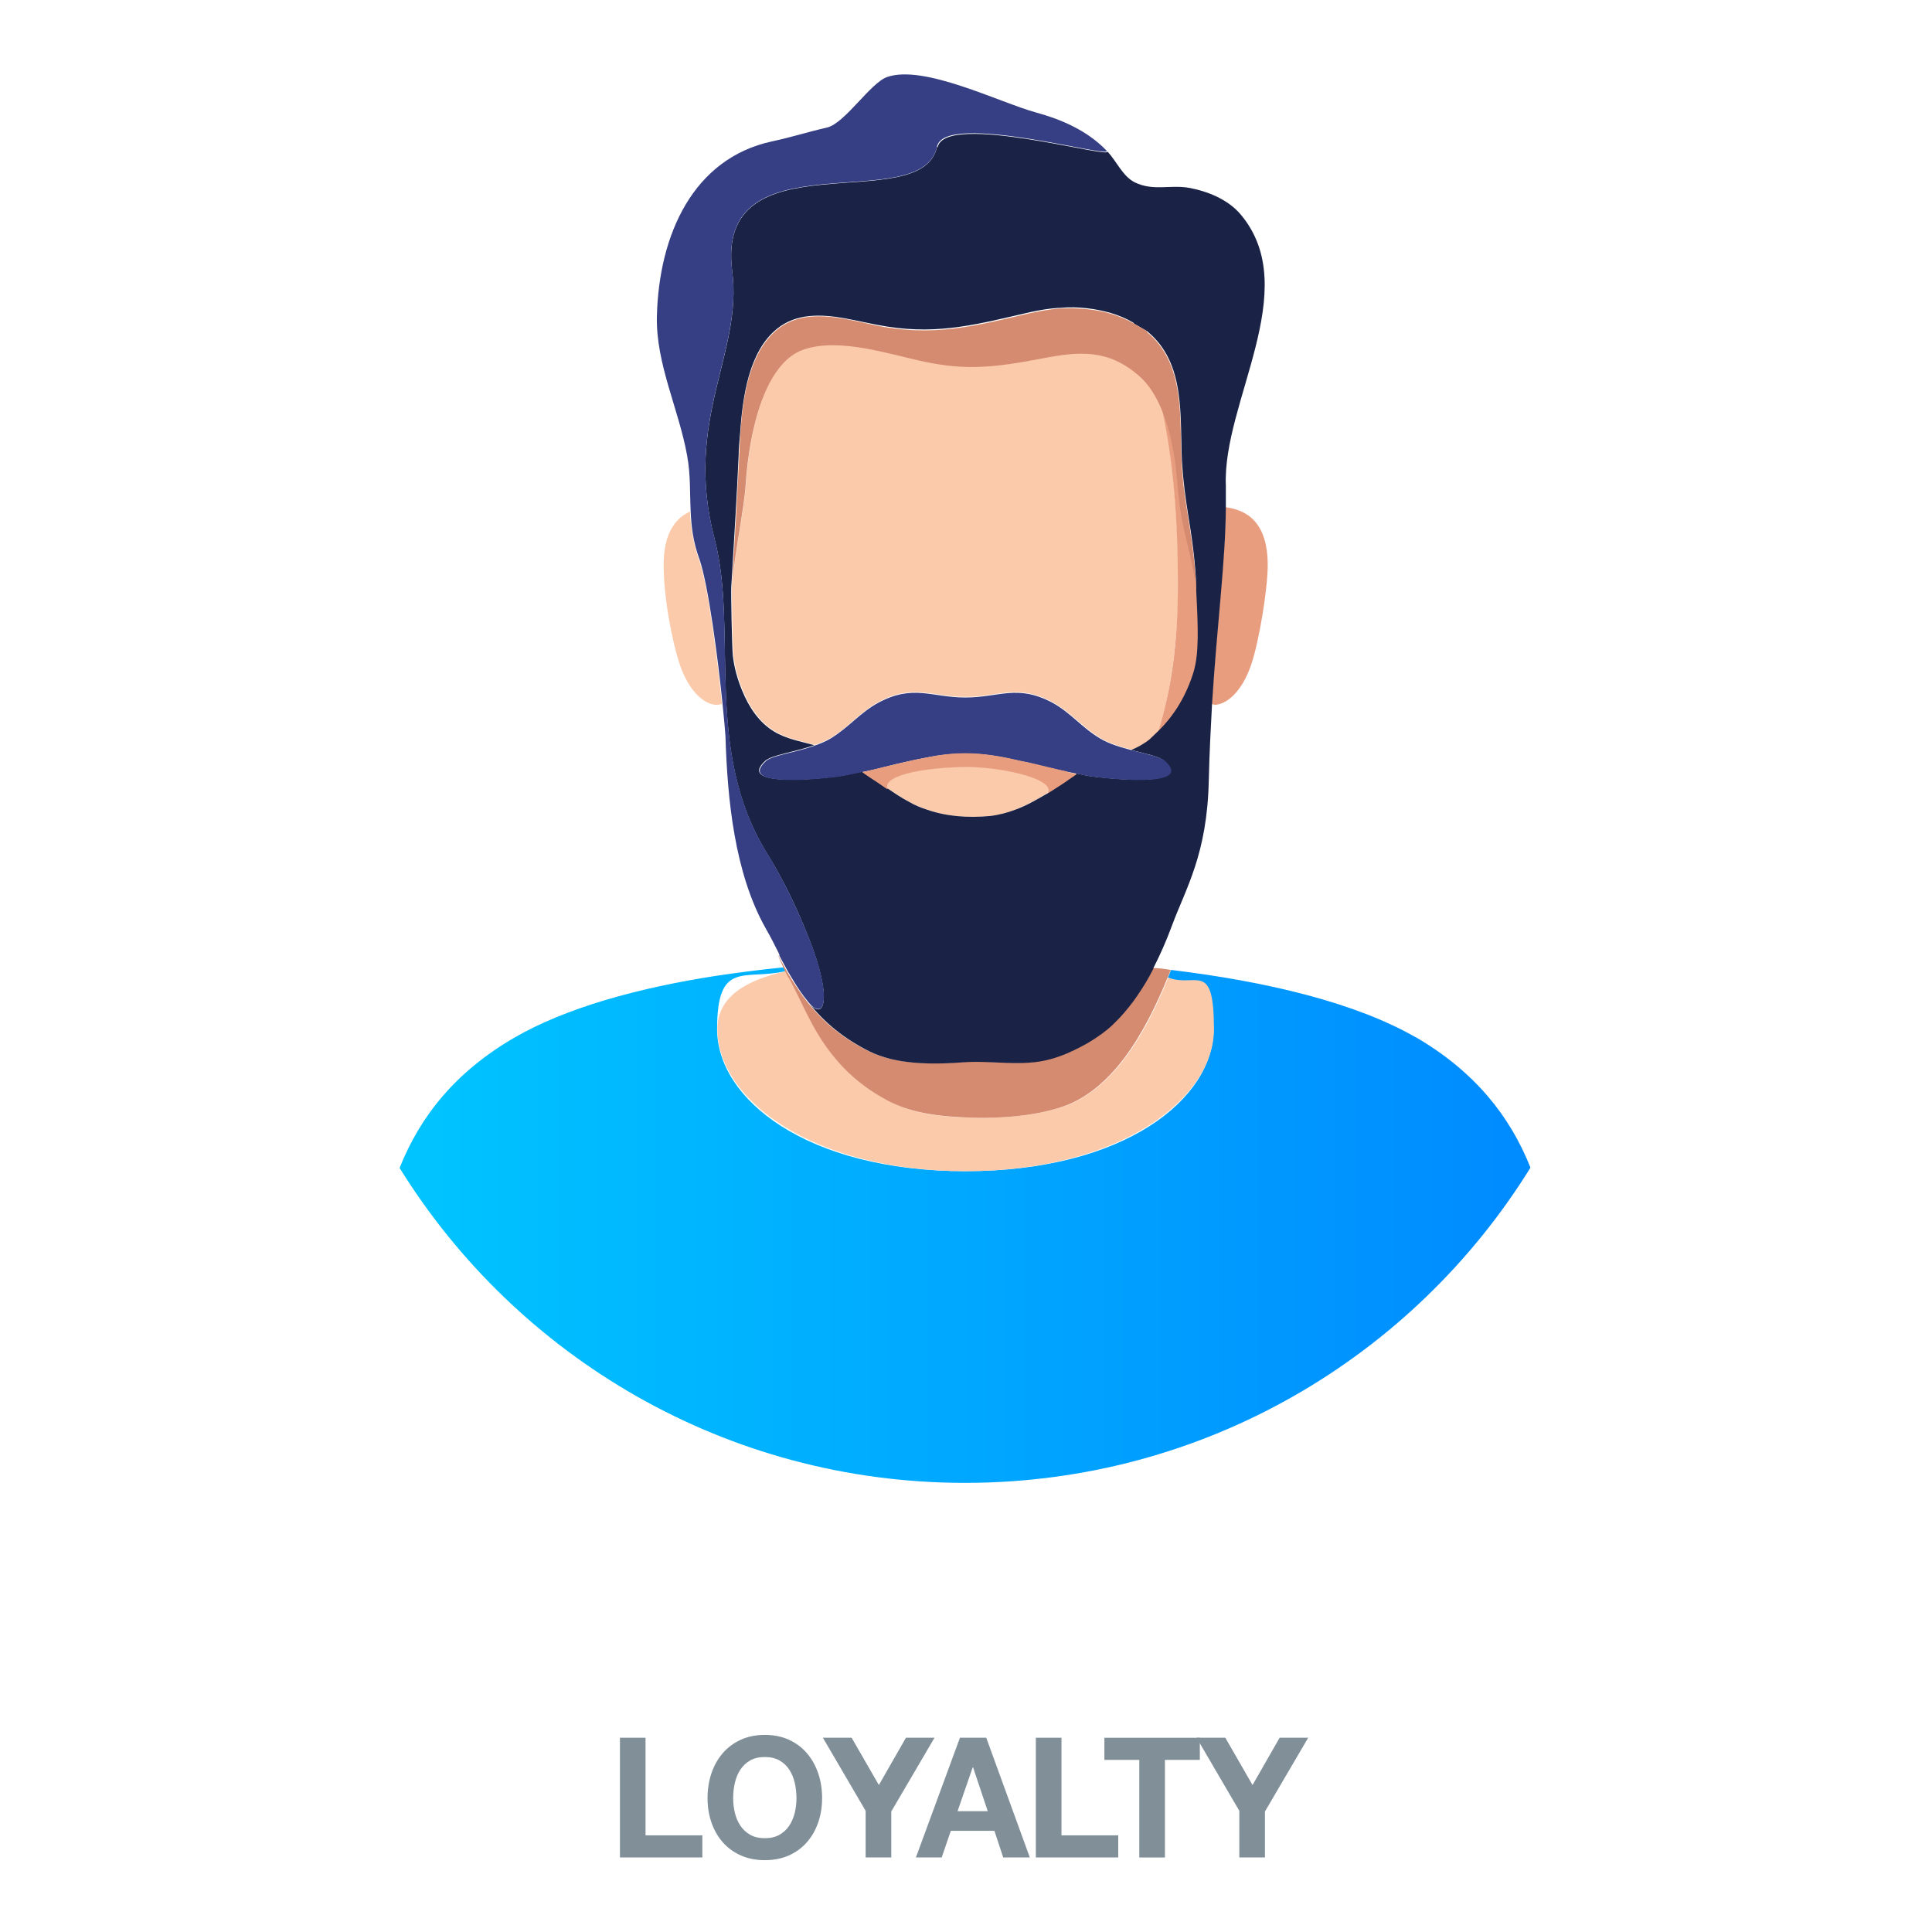
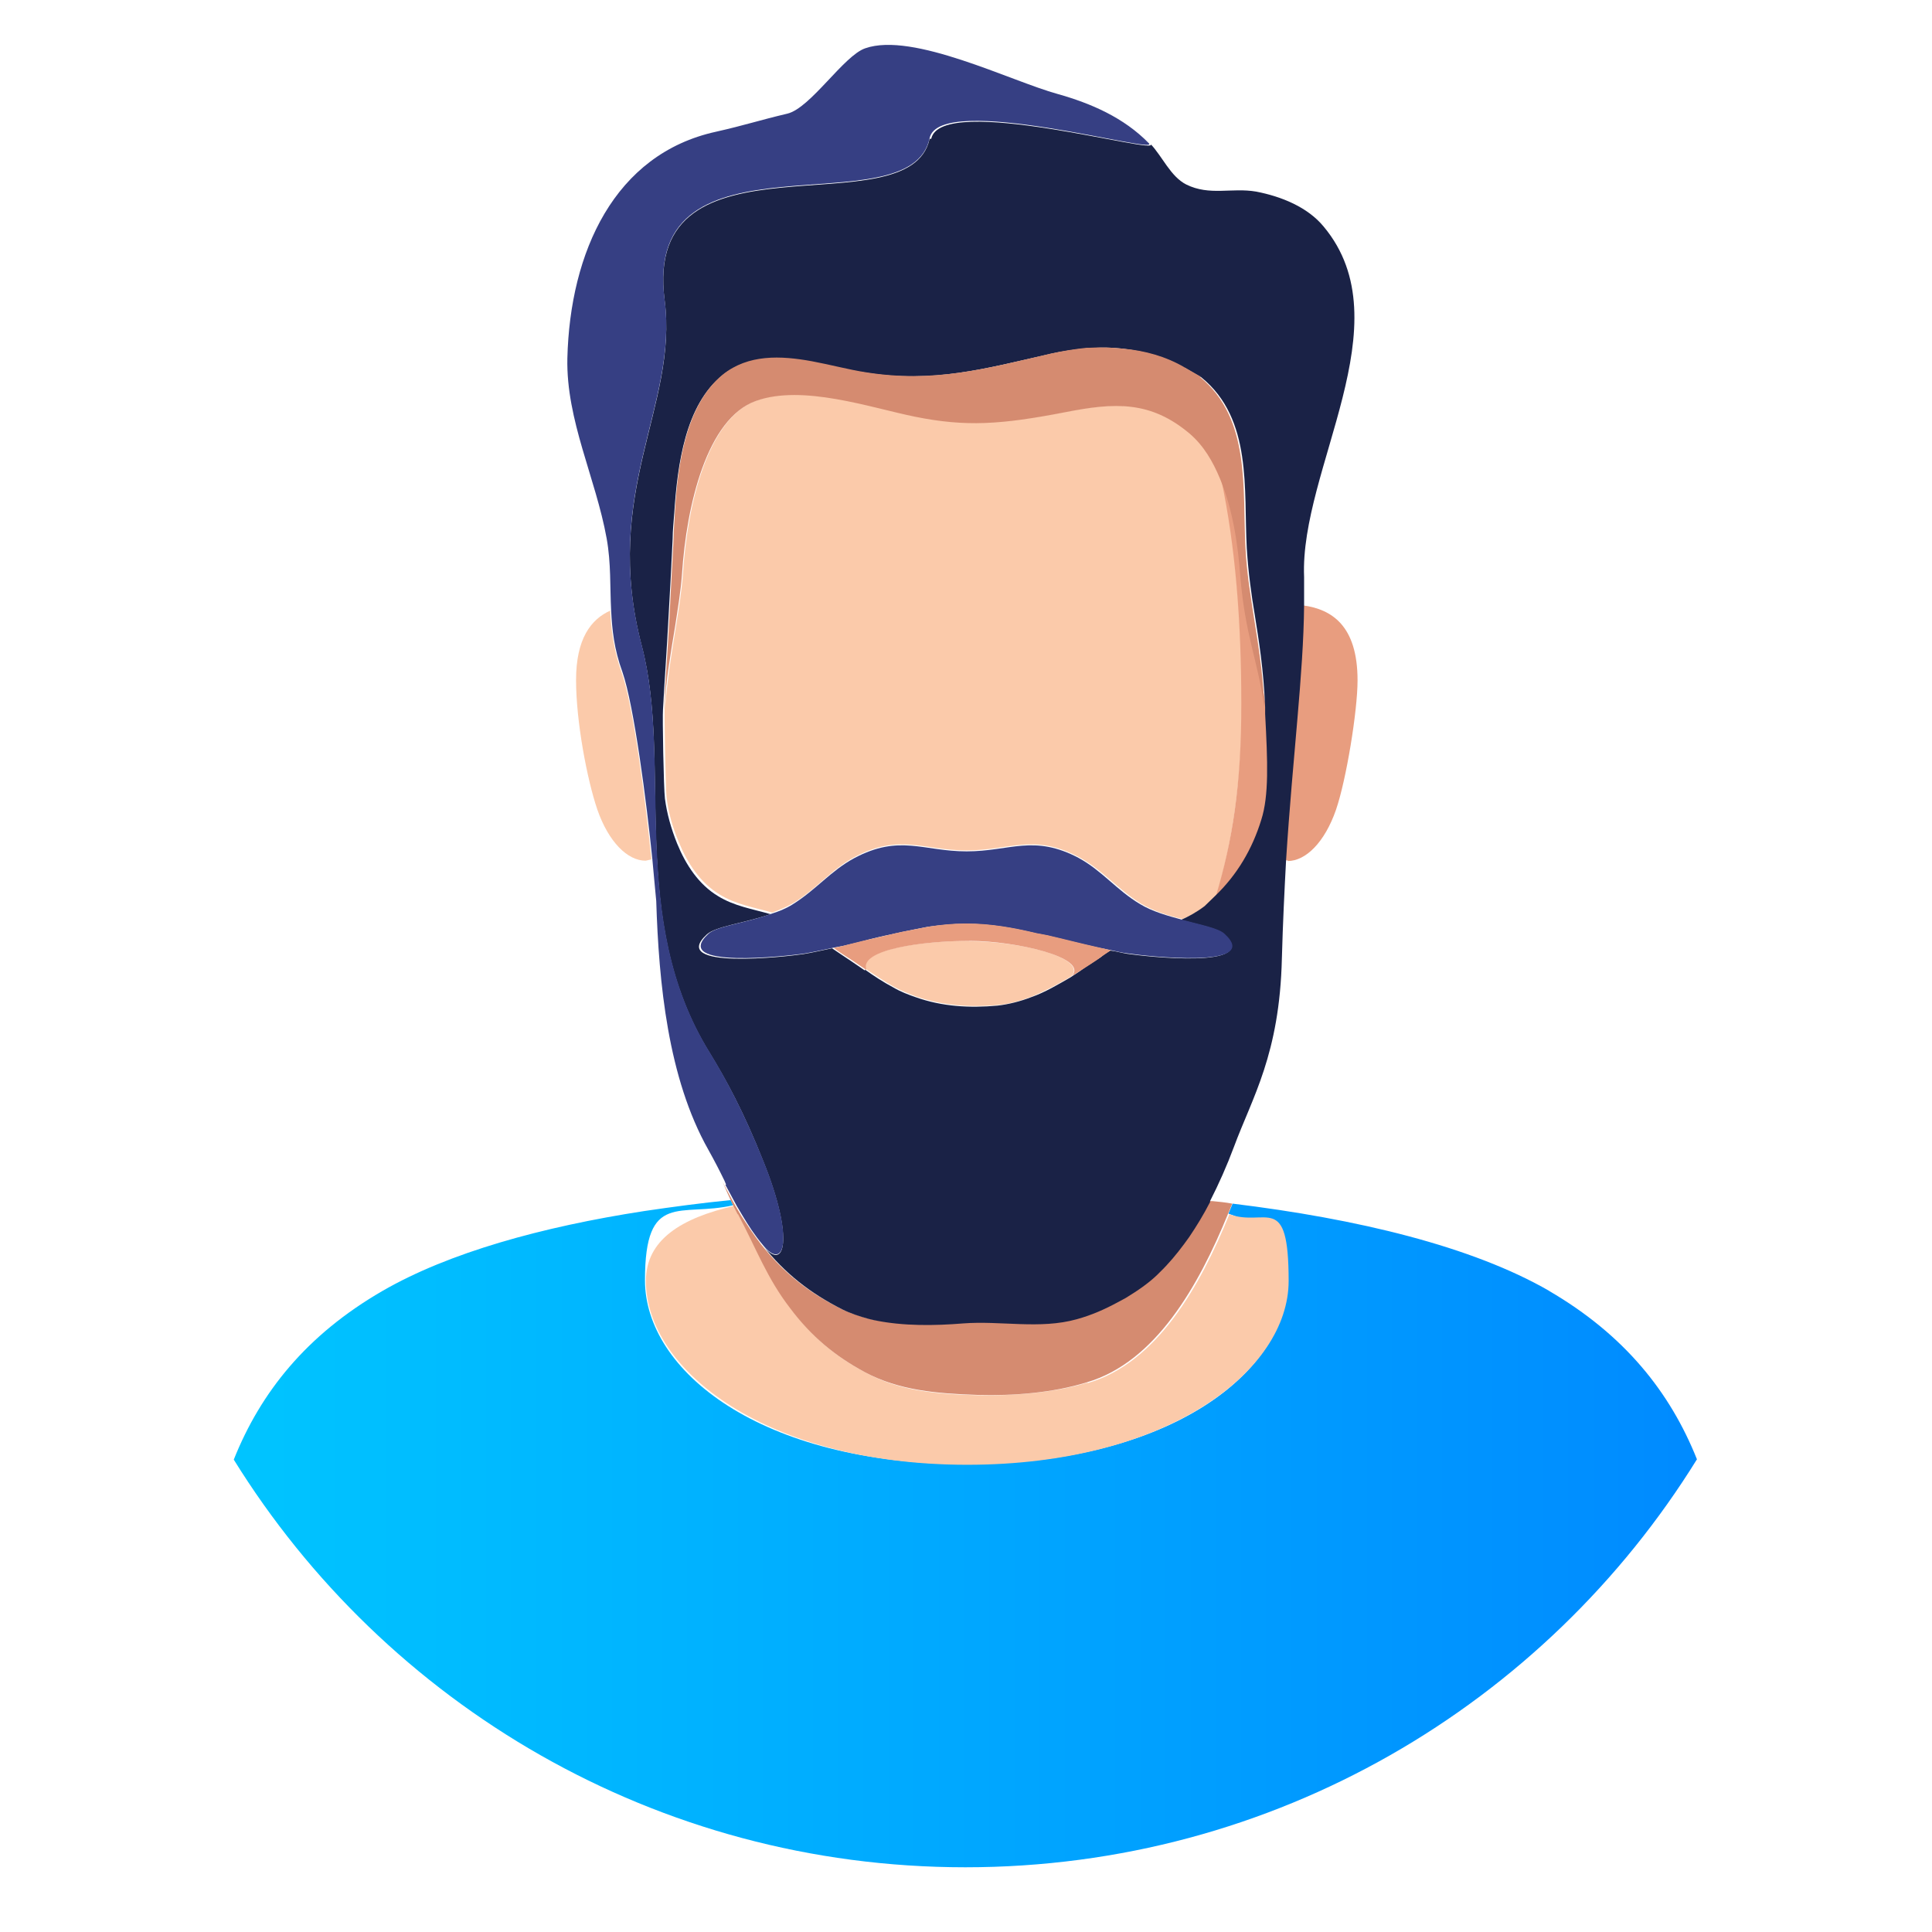
<svg xmlns="http://www.w3.org/2000/svg" id="Layer_4" width="600" height="600" version="1.1" viewBox="0 0 600 600">
  <defs>
-     <linearGradient id="linear-gradient" x1="-757.12" y1="-22.11" x2="-741.82" y2="-22.11" gradientTransform="translate(17459.9 -125.8) scale(22.9 -22.9)" gradientUnits="userSpaceOnUse">
+     <style>
+       .st0 {
+         fill: none;
+       }
+ 
+       .st1 {
+         fill: url(#linear-gradient1);
+       }
+ 
+       .st2 {
+         fill: #363f83;
+       }
+ 
+       .st3 {
+         fill: #1a2246;
+       }
+ 
+       .st4 {
+         fill: url(#linear-gradient);
+       }
+ 
+       .st5 {
+         fill: #28255c;
+         isolation: isolate;
+         opacity: .5;
+       }
+ 
+       .st6 {
+         fill: #fbcaaa;
+       }
+ 
+       .st7 {
+         fill: #e89d7f;
+       }
+ 
+       .st8 {
+         fill: #d58b70;
+       }
+     </style>
+     <linearGradient id="linear-gradient" x1="-534.7" y1="1567.9" x2="-514.9" y2="1567.9" gradientTransform="translate(12313.4 -35427.9) scale(22.9)" gradientUnits="userSpaceOnUse">
      <stop offset="0" stop-color="#00c5ff" />
      <stop offset="1" stop-color="#008bff" />
    </linearGradient>
-     <linearGradient id="linear-gradient1" x1="-757.12" y1="-18.85" x2="-741.82" y2="-18.85" gradientTransform="translate(17459.9 -131) scale(22.9 -22.9)" gradientUnits="userSpaceOnUse">
+     <linearGradient id="linear-gradient1" x1="-534.7" y1="1563.6" x2="-514.9" y2="1563.6" gradientTransform="translate(12313.4 -35433.1) scale(22.9)" gradientUnits="userSpaceOnUse">
      <stop offset="0" stop-color="#2580bf" />
      <stop offset="1" stop-color="#2e337f" />
    </linearGradient>
  </defs>
-   <g>
-     <path d="M200.48,539.67v30.31h17.64v6.87h-25.59v-37.18h7.96-.01Z" fill="#818f99" />
-     <path d="M220.95,550.69c.81-2.38,1.98-4.45,3.5-6.22,1.52-1.77,3.39-3.16,5.6-4.17s4.7-1.51,7.47-1.51,5.3.5,7.5,1.51,4.05,2.4,5.57,4.17c1.52,1.77,2.69,3.85,3.5,6.22.81,2.38,1.22,4.96,1.22,7.73s-.41,5.23-1.22,7.58c-.81,2.34-1.98,4.38-3.5,6.12s-3.38,3.1-5.57,4.09c-2.2.99-4.7,1.48-7.5,1.48s-5.26-.49-7.47-1.48-4.08-2.35-5.6-4.09c-1.52-1.74-2.69-3.78-3.5-6.12-.81-2.34-1.22-4.87-1.22-7.58s.41-5.36,1.22-7.73ZM228.22,562.98c.35,1.48.92,2.8,1.7,3.98s1.79,2.13,3.04,2.84,2.77,1.07,4.56,1.07,3.31-.36,4.56-1.07,2.26-1.66,3.04-2.84c.78-1.18,1.34-2.51,1.7-3.98.35-1.48.53-2.99.53-4.56s-.18-3.21-.53-4.74c-.35-1.53-.92-2.89-1.7-4.09s-1.79-2.15-3.04-2.86c-1.25-.71-2.77-1.07-4.56-1.07s-3.31.36-4.56,1.07-2.26,1.67-3.04,2.86c-.78,1.2-1.34,2.56-1.7,4.09-.35,1.53-.53,3.11-.53,4.74s.18,3.08.53,4.56Z" fill="#818f99" />
-     <path d="M255.56,539.67h8.92l8.46,14.69,8.41-14.69h8.87l-13.43,22.91v14.27h-7.96v-14.48l-13.28-22.71h0Z" fill="#818f99" />
-     <path d="M306.29,539.67l13.53,37.18h-8.26l-2.74-8.28h-13.53l-2.84,8.28h-8.01l13.68-37.18h8.17ZM306.75,562.48l-4.56-13.64h-.1l-4.71,13.64h9.37Z" fill="#818f99" />
-     <path d="M329.65,539.67v30.31h17.63v6.87h-25.59v-37.18h7.96Z" fill="#818f99" />
-     <path d="M342.98,546.55v-6.87h29.64v6.87h-10.84v30.31h-7.96v-30.31h-10.84Z" fill="#818f99" />
-     <path d="M371.61,539.67h8.92l8.46,14.69,8.41-14.69h8.87l-13.43,22.91v14.27h-7.96v-14.48l-13.28-22.71h0Z" fill="#818f99" />
-   </g>
-   <g>
-     <polygon points="241.6 295.92 242 296.72 241.5 295.82 241.6 295.92" fill="none" />
-     <path d="M439.8,322.22c-18.7-10.8-46.3-17.4-76.1-21l-1,2.4c8.7,3.1,14.2,8.1,14.2,16,0,21.6-27.6,44.1-77.1,44.1s-77.1-22.5-77.1-44.1,8.5-15.1,21.2-18l-.6-1.2c-7,.7-13.9,1.6-20.7,2.6-24.6,3.8-46.9,10-62.8,19.2-18.3,10.6-29.3,24.4-35.7,40.5,36.4,58.7,101.4,97.8,175.6,97.8s139.2-39.1,175.6-97.9c-6.4-16.1-17.4-29.9-35.6-40.5l.1.1Z" fill="url(#linear-gradient)" />
-     <polygon points="358.1 300.52 358.8 300.52 358.1 300.52 358 300.72 358.1 300.52" fill="url(#linear-gradient1)" />
-     <path d="M376.9,218.92c4.3,0,8.9-4.5,11.6-12.3,2.5-7.2,5.2-23.7,5.2-31.1,0-13.1-6.2-17.1-13.1-18-.1,16.7-2.7,35.8-4.3,61.2h.7l-.1.2h0Z" fill="#e89d7f" />
-     <path d="M269.9,239.22l-2.1.4c1.5,1.1,3.1,2.1,4.7,3.2-1.5-1-3.1-2-4.6-3.1l2.1-.5h-.1Z" fill="#fbcaaa" />
-     <path d="M316.6,236.12c-5.5-1.3-11-2.3-16.8-2.3h-.3.3c5.8,0,11.3,1,16.8,2.3Z" fill="#fbcaaa" />
-     <path d="M320.1,97.22c2.8-.6,5.7-1.1,8.6-1.3-2.9.3-5.8.7-8.6,1.3-15.6,3.6-28.1,7.1-44.5,4.5-4-.6-8.3-1.8-12.8-2.5,4.4.8,8.8,1.9,12.8,2.6,16.4,2.6,28.8-.9,44.5-4.5v-.1Z" fill="#fbcaaa" />
-     <path d="M352.2,100.52h0c-4.5-2.6-9.5-4-14.5-4.5,5.1.6,10.1,1.9,14.6,4.5h-.1Z" fill="#fbcaaa" />
-     <path d="M334.5,240.32c-.7.5-1.5,1-2.2,1.5.8-.5,1.6-1,2.3-1.6l-3.1-.6,3,.7h0Z" fill="#fbcaaa" />
-     <path d="M300.4,238.12c-11.1,0-26.1,2-24.8,6.7,2.3,1.5,4.5,3,6.9,4.3,1.7.9,3.5,1.6,5.3,2.3,6.3,2.2,12.9,2.6,19.6,2,2.7-.2,5.3-1,8-2,3.2-1.3,6.4-3,9.5-4.9,4-4.3-11.9-8.4-24.6-8.4h.1Z" fill="#fbcaaa" />
-     <path d="M360.9,127.02c-1.7-4.1-3.9-7.9-7.3-10.8-9.4-7.9-18-7.4-29.8-5.2-15.6,3-24.1,3.6-36.2,1.1-10.7-2.2-26.9-7.8-38.1-3.8-11.8,4.2-16.7,24.9-17.8,41.6-.3,4.3-1,8.4-1.6,12.4-1.1,6.6-2.2,13.2-2.7,20.1v-.2c.4-7.1.9-14.5,1.3-21.9.4-6.4.7-12.8,1-19.1,0-1.9.2-4,.3-6.2-.1,2.1-.3,4.2-.4,6.2-.3,6.3-.7,12.7-1,19.1-.4,7.4-.9,14.7-1.3,21.9-.1,1.8.2,18.9.5,21.4.4,3.5,1.4,7.2,2.9,10.8,2.1,5.1,5.2,9.8,9.8,12.6,3.9,2.4,8.3,3.1,12.6,4.3,1.7-.6,3.4-1.3,4.9-2.2,5.7-3.4,9.1-8,14.8-11.1,10.9-5.8,16.5-1.6,27-1.6s16.1-4.2,27,1.6c5.7,3.1,9.1,7.6,14.8,11.1,3,1.8,6.6,2.9,10,3.7,1.9-.8,3.8-1.7,5.7-3.3l2.5-2.4c4-13.3,6.1-28.7,6.1-46.1s-1.4-37.9-4.9-54.1l-.1.1Z" fill="#fbcaaa" />
-     <path d="M328.8,344.12c-8.3,2.5-17.7,3.2-26.2,3-9.8-.2-18.9-1-27-5.4-7.3-3.9-12.9-8.6-18-15.4-5.6-7.4-8-14.2-12.5-22.6l-1.1-2.1c-12.7,2.9-21.2,8.1-21.2,18,0,21.6,29.3,44.1,77.1,44.1s77.1-22.5,77.1-44.1-5.5-12.8-14.2-16c-7,17.3-17.4,35.6-33.9,40.5h-.1,0Z" fill="#fbcaaa" />
-     <path d="M214.4,158.82c-4.7,2.1-8.3,6.8-8.3,16.7s2.6,23.8,5.1,31.1c2.7,7.8,7.3,12.3,11.6,12.3l1.4-.3c-1.4-13.8-4.3-37-7.2-45-1.9-5.5-2.5-10.2-2.7-14.7l.1-.1h0Z" fill="#fbcaaa" />
-     <path d="M245,303.72c4.5,8.4,6.9,15.2,12.5,22.6,5.1,6.8,10.8,11.5,18,15.4,8.1,4.3,17.2,5.1,27,5.4,8.6.2,17.9-.5,26.2-3,16.5-4.9,26.8-23.1,33.9-40.5l1-2.4h0c-1.6-.3-3.3-.5-4.9-.6h-.7l-.1.1c-1.5,3-3.2,5.8-5,8.4l-1.2,1.7c-1.8,2.4-3.6,4.7-5.8,6.7l-.6.6c-2.3,2.1-4.9,4-7.6,5.6l-2,1.1c-3,1.6-6.1,3-9.7,4-8.8,2.5-18.3.3-27.3,1-6.6.5-14.3.7-21.3-.8l-1.3-.3c-2.2-.6-4.4-1.3-6.4-2.3-7.7-3.9-13.7-8.6-19.1-15.4-1.8-2.3-3.3-4.6-4.7-6.8l-1.5-2.5c-.9-1.6-1.8-3.3-2.7-5l-.4-.8h0v-.1c.6,1.6,1.2,3,1.9,4.5h0l.6,1.3,1.1,2.1h.1,0Z" fill="#d58b70" />
-     <path d="M356.2,102.82c12.3,10,10.1,26.8,10.9,41,.4,6,1.1,11,1.9,16.1-.8-5.1-1.6-10.1-1.9-16.1-.8-14.2,1.3-31-10.9-41l-4-2.3h0s4,2.3,4,2.3Z" fill="#e89d7f" />
-     <path d="M365.8,150.72c-.6-7.7-1.8-16.2-4.9-23.6,3.5,16.2,4.9,34.6,4.9,54.1s-2.1,32.7-6.1,46.1c5.3-5.2,9-11.4,11.1-18.3,1.8-5.9,1.5-13.8.9-25.4h0v-.4h0v-1c-1.8-12.1-4.6-17.1-5.8-31.4l-.1-.1Z" fill="#e89d7f" />
-     <path d="M291,45.62c-4.8,22.2-69.1-3.8-63.6,38.7,3.3,25.6-15.2,45.9-5.5,83,7.5,28.5-3.6,65.6,16.3,97.7,3.8,6.2,8.1,14,12.9,26.1,7.4,18.5,5.2,26.8-.2,20,5.4,6.8,11.4,11.5,19.1,15.4,2,1,4.2,1.7,6.4,2.3l1.3.3c7,1.5,14.7,1.3,21.3.8,9-.7,18.5,1.5,27.3-1,3.6-1,6.7-2.4,9.7-4l2-1.1c2.8-1.7,5.4-3.5,7.6-5.6l.6-.6c2.1-2,4-4.3,5.8-6.7l1.2-1.7c1.8-2.6,3.5-5.4,5-8.4v-.2c2.1-4.1,4-8.4,5.7-13,4.4-11.9,11-22.2,11.5-45.3.2-8.5.6-16.2,1-23.5,1.6-25.4,4.2-44.5,4.3-61.2v-6.8c-1.1-25.9,24.1-60.8,4.7-84.1-3.9-4.7-10.2-7.3-16.2-8.4-5.9-1-11.1,1.1-16.8-1.7-3.8-1.9-5.7-6.7-8.6-9.7,2.9,3-50.2-12.4-52.6-1.2l-.2-.1h0ZM352.2,100.52l4,2.3c12.3,10,10.1,26.8,10.9,41,.4,6,1.1,11,1.9,16.1,1,6.3,2.1,12.9,2.5,22v.7-.3,1.2h0c.6,11.6.9,19.6-.9,25.4-2.2,7-5.8,13.2-11.1,18.3l-2.5,2.4c-1.9,1.5-3.8,2.5-5.7,3.3,4.6,1.2,8.8,2,10.3,3.4,9.3,8.6-19.2,5.3-23.2,4.7-1.4-.2-2.7-.6-4-.8-.8.5-1.6,1-2.3,1.6-1.7,1.1-3.4,2.2-5.1,3.4l-2.1,1.4h0c-3.1,1.8-6.2,3.6-9.5,4.8-2.6,1-5.3,1.7-8,2-6.7.6-13.3.2-19.6-2-1.8-.6-3.6-1.3-5.3-2.3-2.5-1.3-4.7-2.8-6.9-4.3v.2l-3.2-2.2c-1.5-1-3.2-2.1-4.7-3.2-2.3.5-4.5,1-6.9,1.4-4,.6-32.5,3.9-23.2-4.7,2.1-1.9,9-2.7,15.3-4.9-4.3-1.2-8.7-1.9-12.6-4.3-4.6-2.8-7.7-7.5-9.8-12.6-1.5-3.6-2.5-7.3-2.9-10.8-.3-2.5-.6-19.6-.5-21.4.4-7.1.9-14.5,1.3-21.9.4-6.4.7-12.8,1-19.1,0-1.9.2-4,.4-6.2.8-11.8,2.7-25.9,11.5-33,6-4.9,13.8-4.6,21.4-3.2,4.4.8,8.8,1.9,12.8,2.5,16.4,2.6,28.8-.9,44.5-4.5,2.8-.6,5.7-1.1,8.6-1.3h.6c2.8-.3,5.6-.2,8.3.1,5.1.6,10.1,1.9,14.5,4.5l.2.3h0Z" fill="#1a2246" />
-     <path d="M326.8,218.22c-10.9-5.8-16.5-1.6-27-1.6s-16.1-4.2-27,1.6c-5.7,3.1-9.1,7.6-14.8,11.1-1.5.9-3.2,1.6-4.9,2.2-6.3,2.3-13.3,3-15.3,4.9-9.3,8.6,19.2,5.3,23.2,4.7,2.3-.4,4.6-.9,6.9-1.4l2.1-.4c2.2-.5,4.4-1,6.6-1.6,1.6-.4,3.1-.8,4.7-1.1,2.1-.5,4.2-.9,6.2-1.3l3.2-.6c2.9-.4,5.9-.7,8.9-.7h.3c5.8,0,11.3,1,16.8,2.3l2.5.5c4.1,1,8.2,2,12.4,2.9l3.1.6c1.4.3,2.7.6,4,.8,4,.6,32.5,3.9,23.2-4.7-1.5-1.4-5.7-2.2-10.3-3.4-3.4-.9-7-1.9-10-3.7-5.7-3.4-9.1-8-14.8-11.1h0Z" fill="#363f83" />
-     <path d="M242,296.72c.9,1.7,1.8,3.3,2.7,5l1.5,2.5c1.4,2.3,2.8,4.5,4.7,6.8,5.4,6.8,7.7-1.5.2-20-4.8-12-9.1-19.9-12.9-26.1-19.8-32-8.8-69.2-16.3-97.7-9.7-37.1,8.8-57.4,5.5-83-5.5-42.5,58.9-16.5,63.6-38.7,2.4-11.2,55.5,4.2,52.6,1.2-6-6.2-13.9-9.6-21.9-11.8-11.3-3.1-34.8-15-46.2-11-5.2,1.8-13.1,14.4-18.7,15.7-6.9,1.6-10.2,2.8-17.1,4.3-24.4,5.3-35.1,28.9-35.7,54.4-.3,14.8,6.8,28.7,9.4,43.2,1.1,6,.8,11.5,1.1,17.4.2,4.5.7,9.2,2.7,14.7,2.8,8,5.8,31.2,7.2,45,.5,4.9.8,8.6.9,10,.6,19.6,2.8,42.5,12.5,59.7,1.5,2.6,2.7,5,3.9,7.4h0l.4.9-.1.1h0Z" fill="#363f83" />
-     <path d="M356.2,102.82l-4-2.3c-4.5-2.6-9.5-4-14.6-4.5-2.8-.3-5.6-.4-8.3-.2h-.6c-2.9.3-5.8.8-8.6,1.4-15.6,3.6-28.1,7.1-44.5,4.5-4-.6-8.3-1.8-12.8-2.6-7.6-1.4-15.3-1.7-21.4,3.2-8.8,7.2-10.8,21.3-11.5,33-.1,2.1-.3,4.2-.3,6.2-.3,6.3-.7,12.7-1,19.1-.4,7.4-.9,14.7-1.3,21.9v.2c.5-6.9,1.6-13.5,2.7-20.1.6-4.1,1.3-8.1,1.6-12.4,1.1-16.7,6-37.4,17.8-41.6,11.2-4,27.4,1.6,38.1,3.8,12.2,2.5,20.6,1.9,36.2-1.1,11.8-2.3,20.4-2.8,29.8,5.2,3.4,2.9,5.6,6.7,7.3,10.8,3.1,7.4,4.3,16,4.9,23.6,1.2,14.3,4,19.3,5.8,31.4v.5-.7c-.5-9.1-1.6-15.6-2.6-22-.8-5.1-1.6-10.1-1.9-16.1-.8-14.2,1.3-31-10.9-41l.1-.2h0Z" fill="#d58b70" />
-     <path d="M331.5,239.62c-4.2-.9-8.3-2-12.4-2.9l-2.5-.5c-5.5-1.3-11-2.3-16.8-2.3h-.3c-3,0-6,.3-8.9.8l-3.2.6c-2.1.4-4.2.8-6.2,1.3-1.6.4-3.1.7-4.7,1.1-2.2.5-4.4,1.1-6.6,1.6l-2.1.5c1.5,1.1,3.1,2.1,4.6,3.1l3.2,2.2v-.2c-1.4-4.6,13.6-6.7,24.8-6.7s28.6,4,24.6,8.4h0l2.1-1.3c1.7-1.1,3.5-2.2,5.1-3.4.7-.5,1.5-1,2.2-1.5l-3-.7.1-.1h0Z" fill="#e89d7f" />
-   </g>
+   <polygon class="st0" points="224.8 367 225.3 368 224.7 366.9 224.8 367" />
+   <path class="st4" d="M481.3,401c-24.2-14-59.9-22.5-98.5-27.2l-1.3,3.1c11.3,4,18.4,10.5,18.4,20.7,0,27.9-35.7,57.1-99.8,57.1s-99.8-29.1-99.8-57.1,11-19.5,27.4-23.3l-.8-1.6c-9.1.9-18,2.1-26.8,3.4-31.8,4.9-60.7,12.9-81.3,24.8-23.7,13.7-37.9,31.6-46.2,52.4,47.1,76,131.2,126.6,227.2,126.6s180.1-50.6,227.2-126.7c-8.3-20.8-22.5-38.7-46.1-52.4h.1Z" />
+   <polygon class="st1" points="375.6 373 376.5 373 375.6 373 375.4 373.2 375.6 373" />
+   <path class="st7" d="M399.9,267.4c5.6,0,11.5-5.8,15-15.9,3.2-9.3,6.7-30.7,6.7-40.2,0-17-8-22.1-17-23.3-.1,21.6-3.5,46.3-5.6,79.2h.9v.3Z" />
+   <path class="st6" d="M261.4,293.6l-2.7.5c1.9,1.4,4,2.7,6.1,4.1-1.9-1.3-4-2.6-6-4l2.7-.6h-.1Z" />
+   <path class="st6" d="M321.9,289.6c-7.1-1.7-14.2-3-21.7-3h-.4.4c7.5,0,14.6,1.3,21.7,3Z" />
+   <path class="st6" d="M326.4,109.9c3.6-.8,7.4-1.4,11.1-1.7-3.8.4-7.5.9-11.1,1.7-20.2,4.7-36.4,9.2-57.6,5.8-5.2-.8-10.7-2.3-16.6-3.2,5.7,1,11.4,2.5,16.6,3.4,21.2,3.4,37.3-1.2,57.6-5.8h0Z" />
+   <path class="st6" d="M367.9,114.2h0c-5.8-3.4-12.3-5.2-18.8-5.8,6.6.8,13.1,2.5,18.9,5.8h-.1Z" />
+   <path class="st6" d="M345,295.1c-.9.6-1.9,1.3-2.8,1.9,1-.6,2.1-1.3,3-2.1l-4-.8,3.9.9h0Z" />
+   <path class="st6" d="M300.9,292.2c-14.4,0-33.8,2.6-32.1,8.7,3,1.9,5.8,3.9,8.9,5.6,2.2,1.2,4.5,2.1,6.9,3,8.2,2.8,16.7,3.4,25.4,2.6,3.5-.3,6.9-1.3,10.4-2.6,4.1-1.7,8.3-3.9,12.3-6.3,5.2-5.6-15.4-10.9-31.8-10.9h.1Z" />
+   <path class="st6" d="M379.2,148.5c-2.2-5.3-5-10.2-9.4-14-12.2-10.2-23.3-9.6-38.6-6.7-20.2,3.9-31.2,4.7-46.8,1.4-13.8-2.8-34.8-10.1-49.3-4.9-15.3,5.4-21.6,32.2-23,53.8-.4,5.6-1.3,10.9-2.1,16-1.4,8.5-2.8,17.1-3.5,26v-.3c.5-9.2,1.2-18.8,1.7-28.3.5-8.3.9-16.6,1.3-24.7,0-2.5.3-5.2.4-8-.1,2.7-.4,5.4-.5,8-.4,8.2-.9,16.4-1.3,24.7-.5,9.6-1.2,19-1.7,28.3-.1,2.3.3,24.5.6,27.7.5,4.5,1.8,9.3,3.8,14,2.7,6.6,6.7,12.7,12.7,16.3,5,3.1,10.7,4,16.3,5.6,2.2-.8,4.4-1.7,6.3-2.8,7.4-4.4,11.8-10.4,19.2-14.4,14.1-7.5,21.4-2.1,34.9-2.1s20.8-5.4,34.9,2.1c7.4,4,11.8,9.8,19.2,14.4,3.9,2.3,8.5,3.8,12.9,4.8,2.5-1,4.9-2.2,7.4-4.3l3.2-3.1c5.2-17.2,7.9-37.1,7.9-59.7s-1.8-49-6.3-70h-.1Z" />
+   <path class="st6" d="M337.7,429.4c-10.7,3.2-22.9,4.1-33.9,3.9-12.7-.3-24.5-1.3-34.9-7-9.4-5-16.7-11.1-23.3-19.9-7.2-9.6-10.4-18.4-16.2-29.2l-1.4-2.7c-16.4,3.8-27.4,10.5-27.4,23.3,0,27.9,37.9,57.1,99.8,57.1s99.8-29.1,99.8-57.1-7.1-16.6-18.4-20.7c-9.1,22.4-22.5,46.1-43.9,52.4h-.1Z" />
+   <path class="st6" d="M189.6,189.6c-6.1,2.7-10.7,8.8-10.7,21.6s3.4,30.8,6.6,40.2c3.5,10.1,9.4,15.9,15,15.9l1.8-.4c-1.8-17.9-5.6-47.9-9.3-58.2-2.5-7.1-3.2-13.2-3.5-19h.1Z" />
+   <path class="st8" d="M229.2,377.1c5.8,10.9,8.9,19.7,16.2,29.2,6.6,8.8,14,14.9,23.3,19.9,10.5,5.6,22.3,6.6,34.9,7,11.1.3,23.2-.6,33.9-3.9,21.4-6.3,34.7-29.9,43.9-52.4l1.3-3.1h0c-2.1-.4-4.3-.6-6.3-.8h-1c-1.9,4-4.1,7.6-6.5,11l-1.6,2.2c-2.3,3.1-4.7,6.1-7.5,8.7l-.8.8c-3,2.7-6.3,5.2-9.8,7.2l-2.6,1.4c-3.9,2.1-7.9,3.9-12.6,5.2-11.4,3.2-23.7.4-35.3,1.3-8.5.6-18.5.9-27.6-1l-1.7-.4c-2.8-.8-5.7-1.7-8.3-3-10-5-17.7-11.1-24.7-19.9-2.3-3-4.3-6-6.1-8.8l-1.9-3.2c-1.2-2.1-2.3-4.3-3.5-6.5l-.5-1h0c.8,1.9,1.6,3.8,2.5,5.7h0l.8,1.7,1.4,2.7h.1Z" />
+   <path class="st7" d="M373.1,117.1c15.9,12.9,13.1,34.7,14.1,53.1.5,7.8,1.4,14.2,2.5,20.8-1-6.6-2.1-13.1-2.5-20.8-1-18.4,1.7-40.1-14.1-53.1l-5.2-3h0l5.2,3Z" />
+   <path class="st7" d="M385.5,179.1c-.8-10-2.3-21-6.3-30.5,4.5,21,6.3,44.8,6.3,70s-2.7,42.3-7.9,59.7c6.9-6.7,11.6-14.8,14.4-23.7,2.3-7.6,1.9-17.9,1.2-32.9h0v-.5h0v-1.3c-2.3-15.7-6-22.1-7.5-40.6h-.1Z" />
+   <path class="st3" d="M288.7,43.1c-6.2,28.7-89.4-4.9-82.3,50.1,4.3,33.1-19.7,59.4-7.1,107.4,9.7,36.9-4.7,84.9,21.1,126.4,4.9,8,10.5,18.1,16.7,33.8,9.6,23.9,6.7,34.7-.3,25.9,7,8.8,14.8,14.9,24.7,19.9,2.6,1.3,5.4,2.2,8.3,3l1.7.4c9.1,1.9,19,1.7,27.6,1,11.6-.9,23.9,1.9,35.3-1.3,4.7-1.3,8.7-3.1,12.6-5.2l2.6-1.4c3.6-2.2,7-4.5,9.8-7.2l.8-.8c2.7-2.6,5.2-5.6,7.5-8.7l1.6-2.2c2.3-3.4,4.5-7,6.5-10.9v-.3c2.7-5.3,5.2-10.9,7.4-16.8,5.7-15.4,14.2-28.7,14.9-58.6.3-11,.8-21,1.3-30.4,2.1-32.9,5.4-57.6,5.6-79.2v-8.8c-1.4-33.5,31.2-78.7,6.1-108.8-5-6.1-13.2-9.4-21-10.9-7.6-1.3-14.4,1.4-21.7-2.2-4.9-2.5-7.4-8.7-11.1-12.6,3.8,3.9-65-16-68.1-1.6h-.3ZM367.9,114.2l5.2,3c15.9,12.9,13.1,34.7,14.1,53.1.5,7.8,1.4,14.2,2.5,20.8,1.3,8.2,2.7,16.7,3.2,28.5v.9-.4,1.6h0c.8,15,1.2,25.4-1.2,32.9-2.8,9.1-7.5,17.1-14.4,23.7l-3.2,3.1c-2.5,1.9-4.9,3.2-7.4,4.3,6,1.6,11.4,2.6,13.3,4.4,12,11.1-24.8,6.9-30,6.1-1.8-.3-3.5-.8-5.2-1-1,.6-2.1,1.3-3,2.1-2.2,1.4-4.4,2.8-6.6,4.4l-2.7,1.8h0c-4,2.3-8,4.7-12.3,6.2-3.4,1.3-6.9,2.2-10.4,2.6-8.7.8-17.2.3-25.4-2.6-2.3-.8-4.7-1.7-6.9-3-3.2-1.7-6.1-3.6-8.9-5.6v.3l-4.1-2.8c-1.9-1.3-4.1-2.7-6.1-4.1-3,.6-5.8,1.3-8.9,1.8-5.2.8-42.1,5-30-6.1,2.7-2.5,11.6-3.5,19.8-6.3-5.6-1.6-11.3-2.5-16.3-5.6-6-3.6-10-9.7-12.7-16.3-1.9-4.7-3.2-9.4-3.8-14-.4-3.2-.8-25.4-.6-27.7.5-9.2,1.2-18.8,1.7-28.3.5-8.3.9-16.6,1.3-24.7,0-2.5.3-5.2.5-8,1-15.3,3.5-33.5,14.9-42.7,7.8-6.3,17.9-6,27.7-4.1,5.7,1,11.4,2.5,16.6,3.2,21.2,3.4,37.3-1.2,57.6-5.8,3.6-.8,7.4-1.4,11.1-1.7h.8c3.6-.4,7.2-.3,10.7.1,6.6.8,13.1,2.5,18.8,5.8l.3.4Z" />
+   <path class="st2" d="M335.1,266.5c-14.1-7.5-21.4-2.1-34.9-2.1s-20.8-5.4-34.9,2.1c-7.4,4-11.8,9.8-19.2,14.4-1.9,1.2-4.1,2.1-6.3,2.8-8.2,3-17.2,3.9-19.8,6.3-12,11.1,24.8,6.9,30,6.1,3-.5,6-1.2,8.9-1.8l2.7-.5c2.8-.6,5.7-1.3,8.5-2.1,2.1-.5,4-1,6.1-1.4,2.7-.6,5.4-1.2,8-1.7l4.1-.8c3.8-.5,7.6-.9,11.5-.9h.4c7.5,0,14.6,1.3,21.7,3l3.2.6c5.3,1.3,10.6,2.6,16,3.8l4,.8c1.8.4,3.5.8,5.2,1,5.2.8,42.1,5,30-6.1-1.9-1.8-7.4-2.8-13.3-4.4-4.4-1.2-9.1-2.5-12.9-4.8-7.4-4.4-11.8-10.4-19.2-14.4h0Z" />
+   <path class="st2" d="M225.3,368c1.2,2.2,2.3,4.3,3.5,6.5l1.9,3.2c1.8,3,3.6,5.8,6.1,8.8,7,8.8,10-1.9.3-25.9-6.2-15.5-11.8-25.8-16.7-33.8-25.6-41.4-11.4-89.5-21.1-126.4-12.6-48,11.4-74.3,7.1-107.4-7.1-55,76.2-21.4,82.3-50.1,3.1-14.5,71.8,5.4,68.1,1.6-7.8-8-18-12.4-28.3-15.3-14.6-4-45-19.4-59.8-14.2-6.7,2.3-17,18.6-24.2,20.3-8.9,2.1-13.2,3.6-22.1,5.6-31.6,6.9-45.4,37.4-46.2,70.4-.4,19.2,8.8,37.1,12.2,55.9,1.4,7.8,1,14.9,1.4,22.5.3,5.8.9,11.9,3.5,19,3.6,10.4,7.5,40.4,9.3,58.2.6,6.3,1,11.1,1.2,12.9.8,25.4,3.6,55,16.2,77.3,1.9,3.4,3.5,6.5,5,9.6h0l.5,1.2h-.1Z" />
+   <path class="st8" d="M373.1,117.1l-5.2-3c-5.8-3.4-12.3-5.2-18.9-5.8-3.6-.4-7.2-.5-10.7-.3h-.8c-3.8.4-7.5,1-11.1,1.8-20.2,4.7-36.4,9.2-57.6,5.8-5.2-.8-10.7-2.3-16.6-3.4-9.8-1.8-19.8-2.2-27.7,4.1-11.4,9.3-14,27.6-14.9,42.7-.1,2.7-.4,5.4-.4,8-.4,8.2-.9,16.4-1.3,24.7-.5,9.6-1.2,19-1.7,28.3v.3c.6-8.9,2.1-17.5,3.5-26,.8-5.3,1.7-10.5,2.1-16,1.4-21.6,7.8-48.4,23-53.8,14.5-5.2,35.5,2.1,49.3,4.9,15.8,3.2,26.7,2.5,46.8-1.4,15.3-3,26.4-3.6,38.6,6.7,4.4,3.8,7.2,8.7,9.4,14,4,9.6,5.6,20.7,6.3,30.5,1.6,18.5,5.2,25,7.5,40.6v.6-.9c-.6-11.8-2.1-20.2-3.4-28.5-1-6.6-2.1-13.1-2.5-20.8-1-18.4,1.7-40.1-14.1-53.1v-.3Z" />
+   <polygon class="st3" points="393.2 221.6 393.2 221.6 393.2 221.6 393.2 221.1 393.2 221.1 393.2 221.6" />
+   <polygon class="st5" points="393.2 221.6 393.2 221.6 393.2 221.6 393.2 221.1 393.2 221.1 393.2 221.6" />
+   <path class="st7" d="M341.1,294.2c-5.4-1.2-10.7-2.6-16-3.8l-3.2-.6c-7.1-1.7-14.2-3-21.7-3h-.4c-3.9,0-7.8.4-11.5,1l-4.1.8c-2.7.5-5.4,1-8,1.7-2.1.5-4,.9-6.1,1.4-2.8.6-5.7,1.4-8.5,2.1l-2.7.6c1.9,1.4,4,2.7,6,4l4.1,2.8v-.3c-1.8-6,17.6-8.7,32.1-8.7s37,5.2,31.8,10.9h0l2.7-1.7c2.2-1.4,4.5-2.8,6.6-4.4.9-.6,1.9-1.3,2.8-1.9l-3.9-.9h.1Z" />
</svg>
